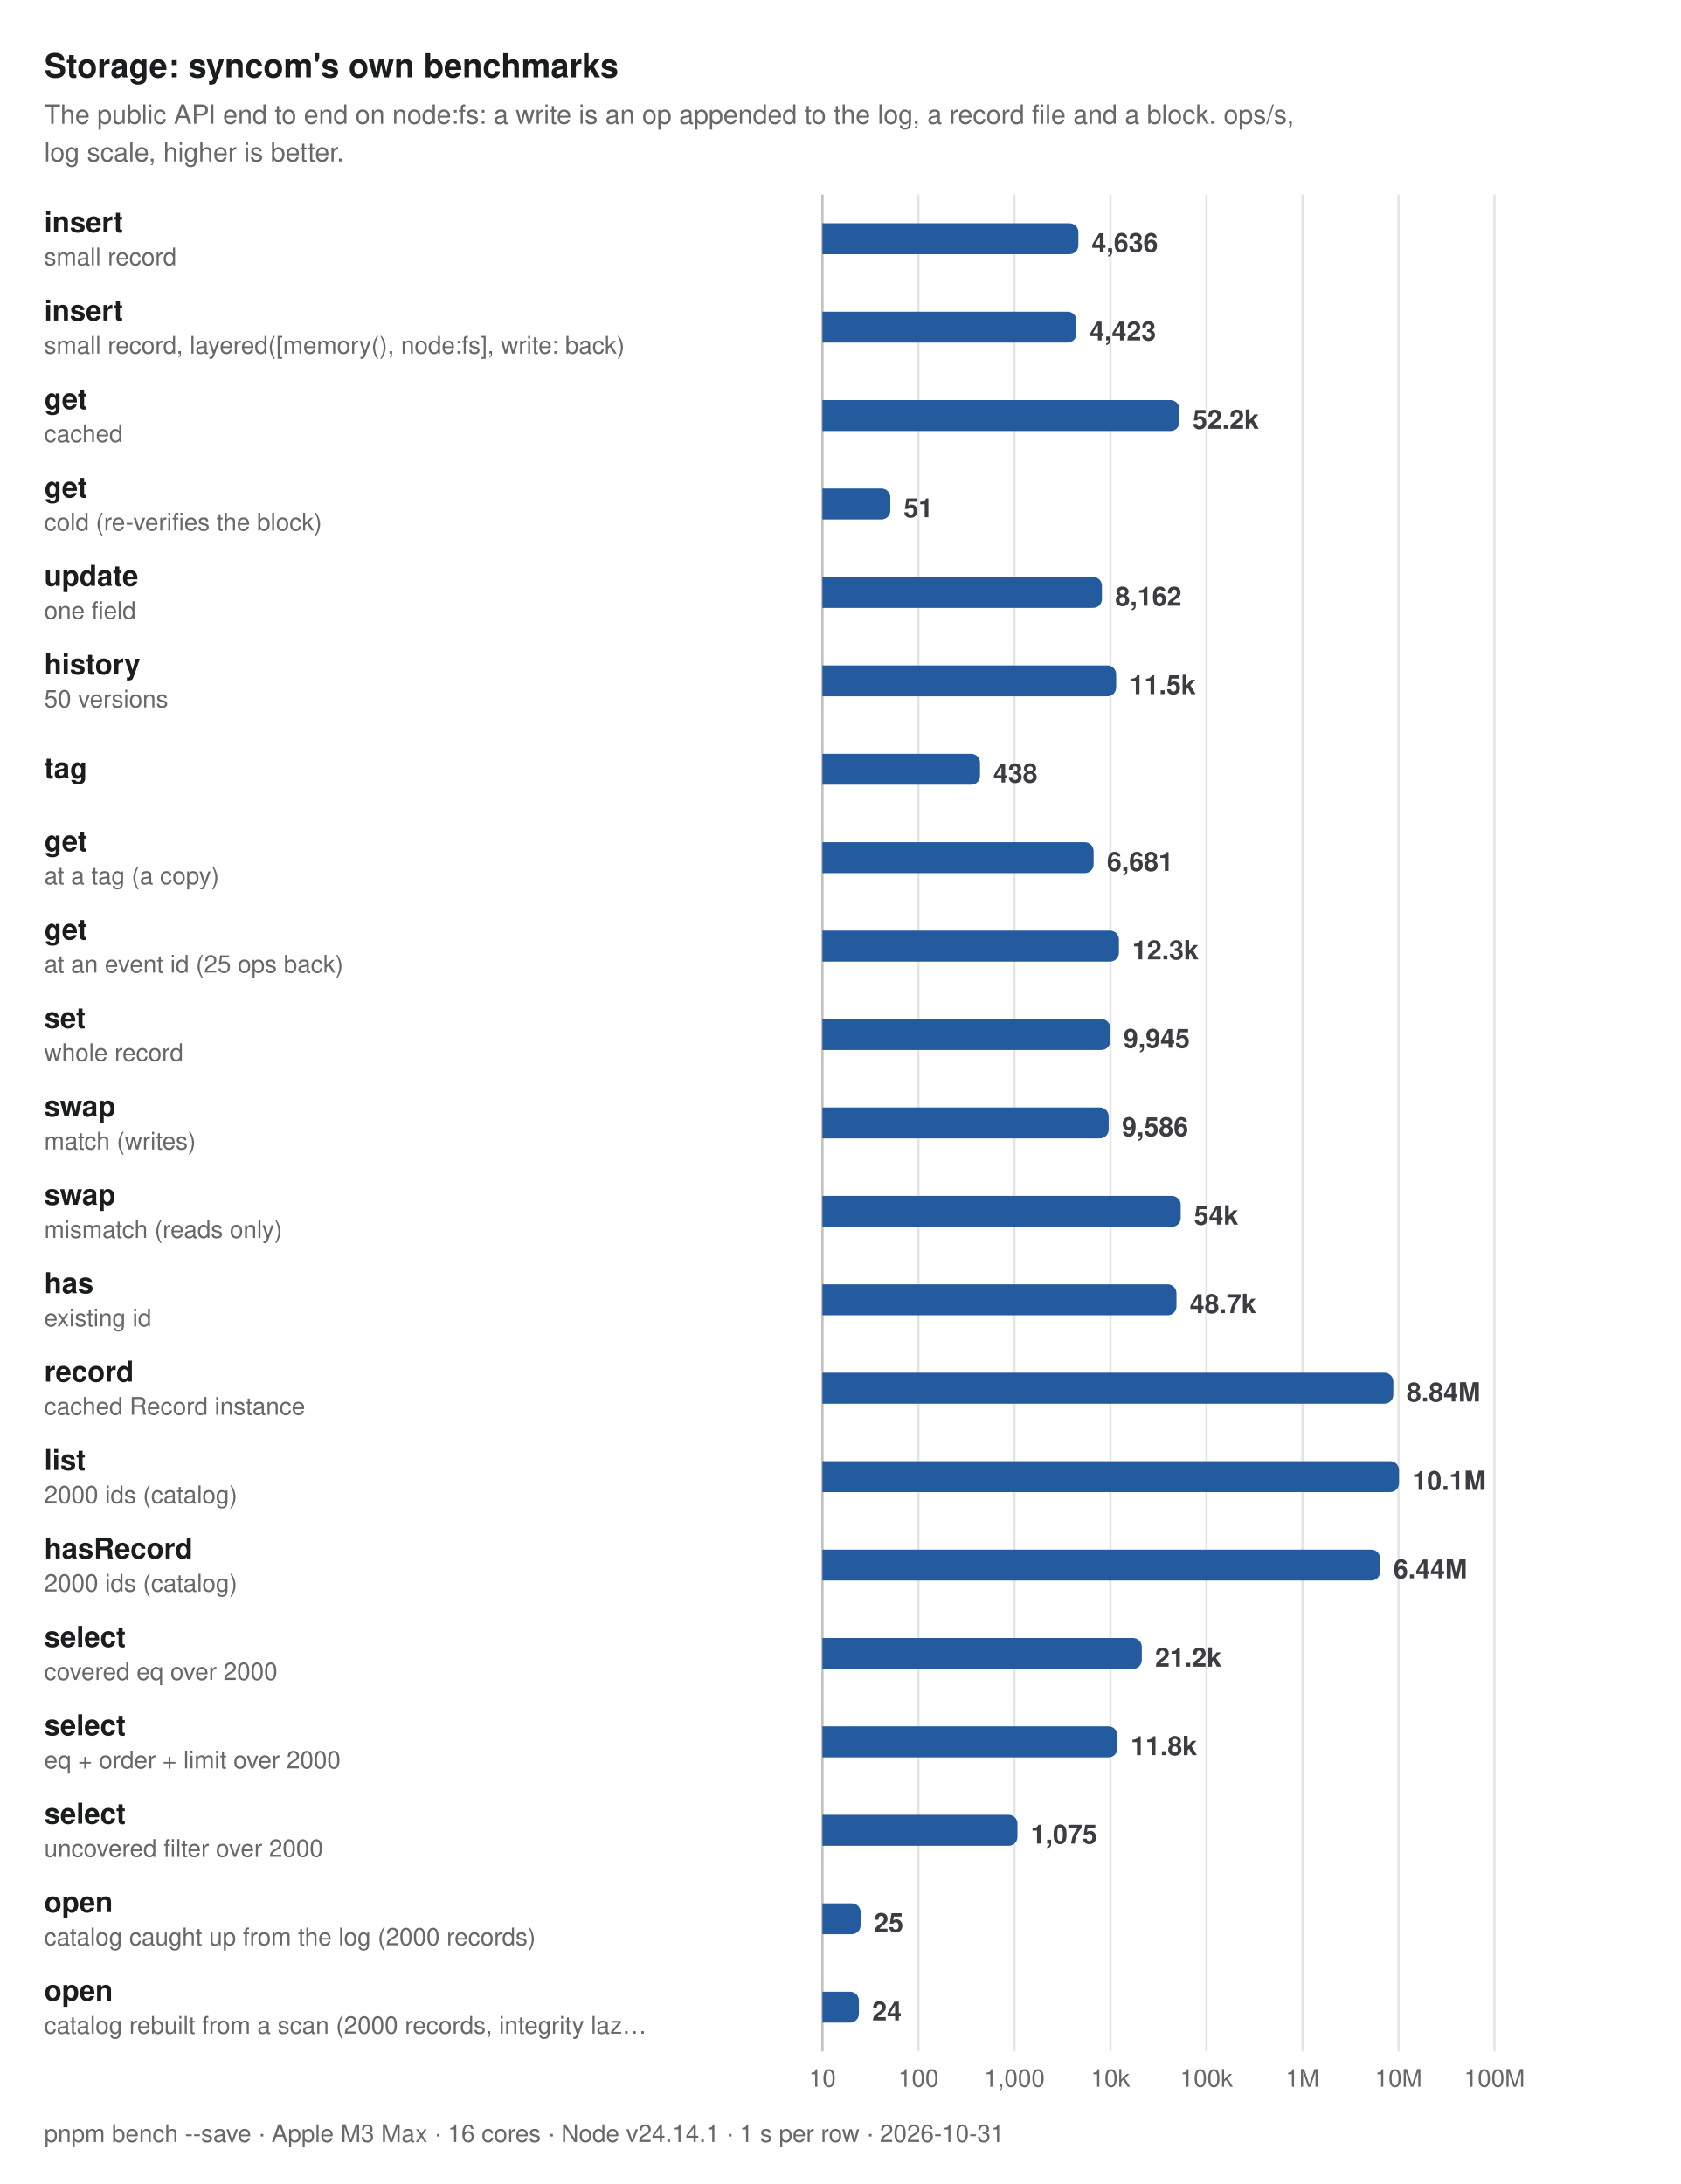
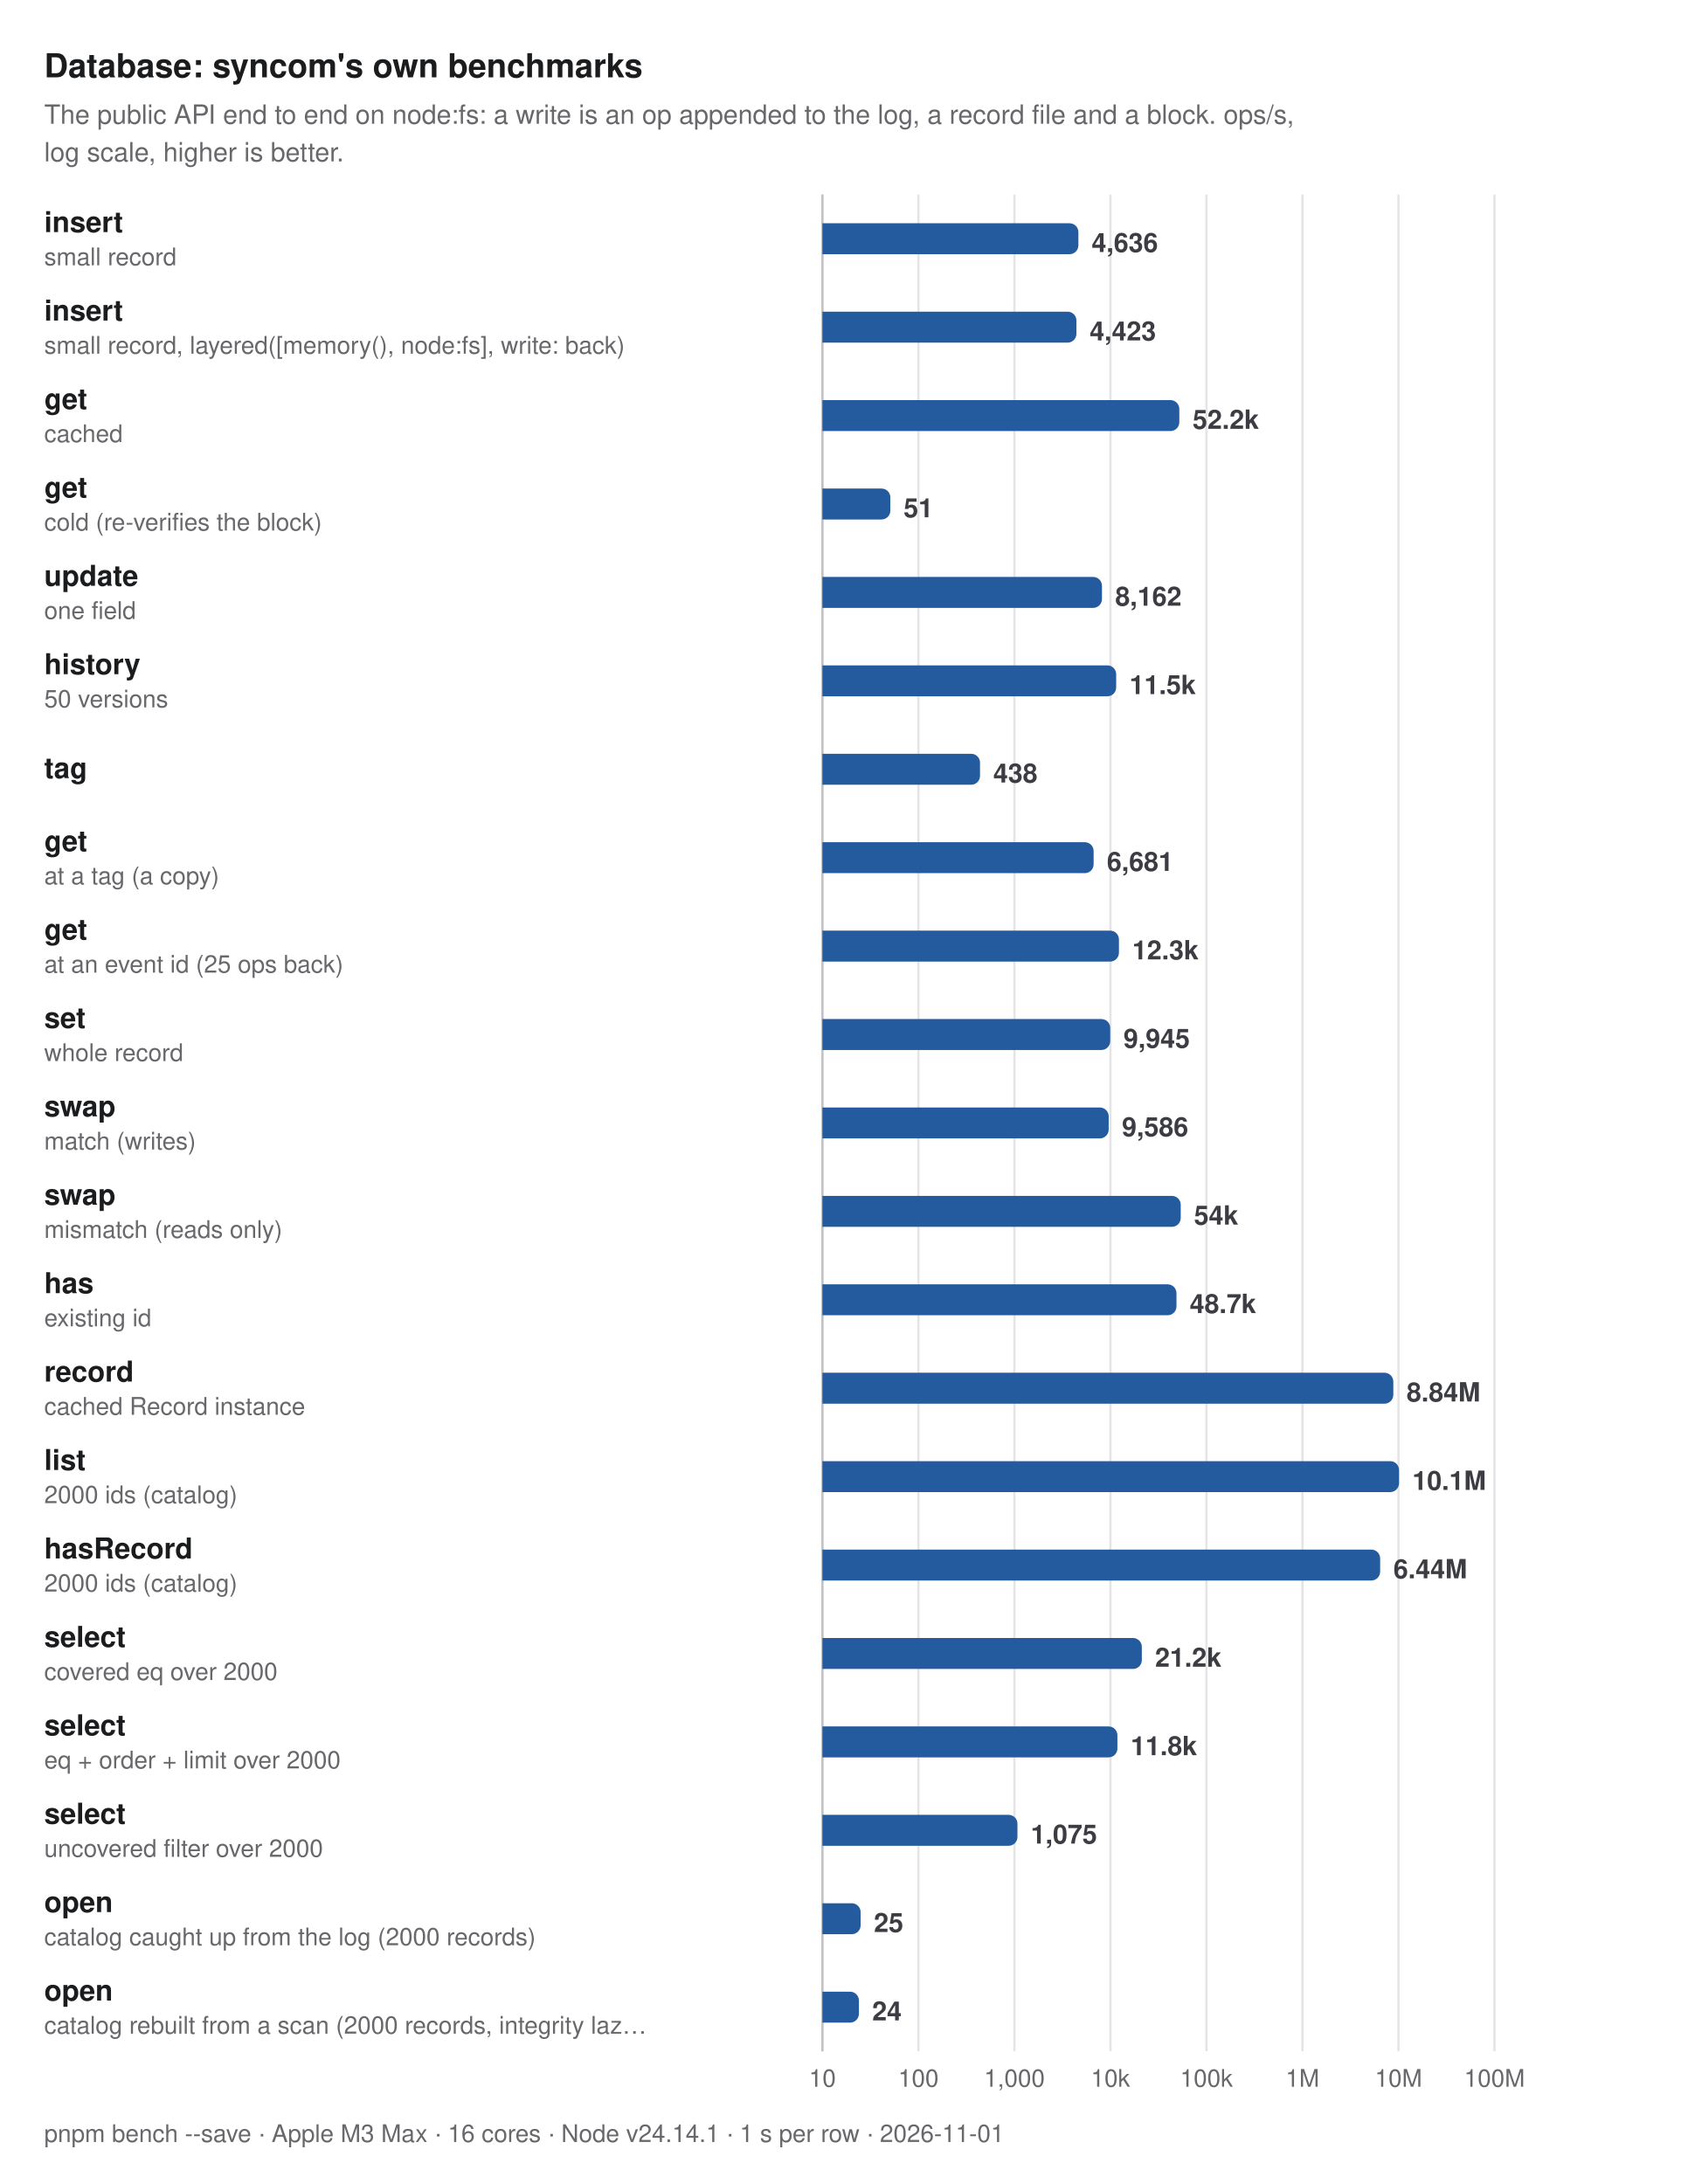
- <svg xmlns="http://www.w3.org/2000/svg" width="760" height="988" viewBox="0 0 760 988" role="img" aria-label="Storage: syncom's own benchmarks. The public API end to end on node:fs: a write is an op appended to the log, a record file and a block. ops/s, log scale, higher is better.">
+ <svg xmlns="http://www.w3.org/2000/svg" width="760" height="988" viewBox="0 0 760 988" role="img" aria-label="Database: syncom's own benchmarks. The public API end to end on node:fs: a write is an op appended to the log, a record file and a block. ops/s, log scale, higher is better.">
  <style>
  text { font-family: -apple-system, BlinkMacSystemFont, "Segoe UI", Helvetica, Arial, sans-serif; }
  .title { font-size: 15px; font-weight: 700; fill: #1b1c1e; }
  .subtitle, .caption { font-size: 12px; fill: #67676c; }
  .caption { font-size: 11px; }
  .group { font-size: 11px; font-weight: 600; letter-spacing: 0.06em; fill: #67676c; }
  .label { font-size: 13px; font-weight: 600; fill: #1b1c1e; }
  .label.primary, .label.secondary { font-weight: 700; }
  .sublabel { font-size: 11px; fill: #67676c; }
  .value { font-size: 12px; font-weight: 600; fill: #3c3c43; font-variant-numeric: tabular-nums; }
  .value.small { font-size: 10px; }
  .legend { font-size: 11px; fill: #3c3c43; }
  .tick { font-size: 11px; fill: #67676c; font-variant-numeric: tabular-nums; }
  .grid { stroke: #e4e4e7; stroke-width: 1; }
  .axis { stroke: #c2c2c4; stroke-width: 1; }
  .ref { stroke: #67676c; stroke-width: 1; stroke-dasharray: 3 3; }
  .bar { fill: #c4c6cc; }
  .bar.primary { fill: #245a9e; }
  .bar.secondary { fill: #5e9be6; }
  @media (prefers-color-scheme: dark) {
    .title, .label { fill: #dfdfd6; }
    .subtitle, .caption, .group, .sublabel, .tick { fill: #98989f; }
    .value, .legend { fill: #c2c2c4; }
    .grid { stroke: #2e2e32; }
    .axis { stroke: #48484c; }
    .ref { stroke: #98989f; }
    .bar { fill: #46474e; }
    .bar.primary { fill: #8dbcf2; }
    .bar.secondary { fill: #3d7bd0; }
  }
</style>
-   <text class="title" x="20" y="35">Storage: syncom's own benchmarks</text>
+   <text class="title" x="20" y="35">Database: syncom's own benchmarks</text>
  <text class="subtitle" x="20" y="56">The public API end to end on node:fs: a write is an op appended to the log, a record file and a block. ops/s,</text>
  <text class="subtitle" x="20" y="73">log scale, higher is better.</text>
  <line class="grid" x1="372" y1="88" x2="372" y2="928" />
  <text class="tick" x="372" y="944" text-anchor="middle">10</text>
  <line class="grid" x1="415.429" y1="88" x2="415.429" y2="928" />
  <text class="tick" x="415.429" y="944" text-anchor="middle">100</text>
  <line class="grid" x1="458.857" y1="88" x2="458.857" y2="928" />
  <text class="tick" x="458.857" y="944" text-anchor="middle">1,000</text>
  <line class="grid" x1="502.286" y1="88" x2="502.286" y2="928" />
  <text class="tick" x="502.286" y="944" text-anchor="middle">10k</text>
  <line class="grid" x1="545.714" y1="88" x2="545.714" y2="928" />
  <text class="tick" x="545.714" y="944" text-anchor="middle">100k</text>
  <line class="grid" x1="589.143" y1="88" x2="589.143" y2="928" />
  <text class="tick" x="589.143" y="944" text-anchor="middle">1M</text>
  <line class="grid" x1="632.571" y1="88" x2="632.571" y2="928" />
  <text class="tick" x="632.571" y="944" text-anchor="middle">10M</text>
  <line class="grid" x1="676" y1="88" x2="676" y2="928" />
  <text class="tick" x="676" y="944" text-anchor="middle">100M</text>
  <line class="axis" x1="372" y1="88" x2="372" y2="928" />
  <g>
    <text class="label primary" x="20" y="105">insert</text>
    <text class="sublabel" x="20" y="120">small record</text>
    <path class="bar primary" d="M372,101H483.787A4,4 0 0 1 487.787,105V111A4,4 0 0 1 483.787,115H372Z" />
    <text class="value" x="493.787" y="114">4,636</text>
  </g>
  <g>
    <text class="label primary" x="20" y="145">insert</text>
    <text class="sublabel" x="20" y="160">small record, layered([memory(), node:fs], write: back)</text>
    <path class="bar primary" d="M372,141H482.9A4,4 0 0 1 486.9,145V151A4,4 0 0 1 482.9,155H372Z" />
    <text class="value" x="492.9" y="154">4,423</text>
  </g>
  <g>
    <text class="label primary" x="20" y="185">get</text>
    <text class="sublabel" x="20" y="200">cached</text>
    <path class="bar primary" d="M372,181H529.441A4,4 0 0 1 533.441,185V191A4,4 0 0 1 529.441,195H372Z" />
    <text class="value" x="539.441" y="194">52.2k</text>
  </g>
  <g>
    <text class="label primary" x="20" y="225">get</text>
    <text class="sublabel" x="20" y="240">cold (re-verifies the block)</text>
    <path class="bar primary" d="M372,221H398.729A4,4 0 0 1 402.729,225V231A4,4 0 0 1 398.729,235H372Z" />
    <text class="value" x="408.729" y="234">51</text>
  </g>
  <g>
    <text class="label primary" x="20" y="265">update</text>
    <text class="sublabel" x="20" y="280">one field</text>
    <path class="bar primary" d="M372,261H494.455A4,4 0 0 1 498.455,265V271A4,4 0 0 1 494.455,275H372Z" />
    <text class="value" x="504.455" y="274">8,162</text>
  </g>
  <g>
    <text class="label primary" x="20" y="305">history</text>
    <text class="sublabel" x="20" y="320">50 versions</text>
    <path class="bar primary" d="M372,301H500.882A4,4 0 0 1 504.882,305V311A4,4 0 0 1 500.882,315H372Z" />
    <text class="value" x="510.882" y="314">11.5k</text>
  </g>
  <g>
    <text class="label primary" x="20" y="352">tag</text>
    <path class="bar primary" d="M372,341H439.287A4,4 0 0 1 443.287,345V351A4,4 0 0 1 439.287,355H372Z" />
    <text class="value" x="449.287" y="354">438</text>
  </g>
  <g>
    <text class="label primary" x="20" y="385">get</text>
    <text class="sublabel" x="20" y="400">at a tag (a copy)</text>
    <path class="bar primary" d="M372,381H490.679A4,4 0 0 1 494.679,385V391A4,4 0 0 1 490.679,395H372Z" />
    <text class="value" x="500.679" y="394">6,681</text>
  </g>
  <g>
    <text class="label primary" x="20" y="425">get</text>
    <text class="sublabel" x="20" y="440">at an event id (25 ops back)</text>
    <path class="bar primary" d="M372,421H502.132A4,4 0 0 1 506.132,425V431A4,4 0 0 1 502.132,435H372Z" />
    <text class="value" x="512.132" y="434">12.3k</text>
  </g>
  <g>
    <text class="label primary" x="20" y="465">set</text>
    <text class="sublabel" x="20" y="480">whole record</text>
    <path class="bar primary" d="M372,461H498.182A4,4 0 0 1 502.182,465V471A4,4 0 0 1 498.182,475H372Z" />
    <text class="value" x="508.182" y="474">9,945</text>
  </g>
  <g>
    <text class="label primary" x="20" y="505">swap</text>
    <text class="sublabel" x="20" y="520">match (writes)</text>
    <path class="bar primary" d="M372,501H497.488A4,4 0 0 1 501.488,505V511A4,4 0 0 1 497.488,515H372Z" />
    <text class="value" x="507.488" y="514">9,586</text>
  </g>
  <g>
    <text class="label primary" x="20" y="545">swap</text>
    <text class="sublabel" x="20" y="560">mismatch (reads only)</text>
    <path class="bar primary" d="M372,541H530.077A4,4 0 0 1 534.077,545V551A4,4 0 0 1 530.077,555H372Z" />
    <text class="value" x="540.077" y="554">54k</text>
  </g>
  <g>
    <text class="label primary" x="20" y="585">has</text>
    <text class="sublabel" x="20" y="600">existing id</text>
    <path class="bar primary" d="M372,581H528.154A4,4 0 0 1 532.154,585V591A4,4 0 0 1 528.154,595H372Z" />
    <text class="value" x="538.154" y="594">48.7k</text>
  </g>
  <g>
    <text class="label primary" x="20" y="625">record</text>
    <text class="sublabel" x="20" y="640">cached Record instance</text>
    <path class="bar primary" d="M372,621H626.241A4,4 0 0 1 630.241,625V631A4,4 0 0 1 626.241,635H372Z" />
    <text class="value" x="636.241" y="634">8.84M</text>
  </g>
  <g>
    <text class="label primary" x="20" y="665">list</text>
    <text class="sublabel" x="20" y="680">2000 ids (catalog)</text>
    <path class="bar primary" d="M372,661H628.817A4,4 0 0 1 632.817,665V671A4,4 0 0 1 628.817,675H372Z" />
    <text class="value" x="638.817" y="674">10.1M</text>
  </g>
  <g>
    <text class="label primary" x="20" y="705">hasRecord</text>
    <text class="sublabel" x="20" y="720">2000 ids (catalog)</text>
    <path class="bar primary" d="M372,701H620.281A4,4 0 0 1 624.281,705V711A4,4 0 0 1 620.281,715H372Z" />
    <text class="value" x="630.281" y="714">6.44M</text>
  </g>
  <g>
    <text class="label primary" x="20" y="745">select</text>
    <text class="sublabel" x="20" y="760">covered eq over 2000</text>
    <path class="bar primary" d="M372,741H512.478A4,4 0 0 1 516.478,745V751A4,4 0 0 1 512.478,755H372Z" />
    <text class="value" x="522.478" y="754">21.2k</text>
  </g>
  <g>
    <text class="label primary" x="20" y="785">select</text>
    <text class="sublabel" x="20" y="800">eq + order + limit over 2000</text>
    <path class="bar primary" d="M372,781H501.438A4,4 0 0 1 505.438,785V791A4,4 0 0 1 501.438,795H372Z" />
    <text class="value" x="511.438" y="794">11.8k</text>
  </g>
  <g>
    <text class="label primary" x="20" y="825">select</text>
    <text class="sublabel" x="20" y="840">uncovered filter over 2000</text>
    <path class="bar primary" d="M372,821H456.221A4,4 0 0 1 460.221,825V831A4,4 0 0 1 456.221,835H372Z" />
    <text class="value" x="466.221" y="834">1,075</text>
  </g>
  <g>
    <text class="label primary" x="20" y="865">open</text>
    <text class="sublabel" x="20" y="880">catalog caught up from the log (2000 records)</text>
    <path class="bar primary" d="M372,861H385.282A4,4 0 0 1 389.282,865V871A4,4 0 0 1 385.282,875H372Z" />
    <text class="value" x="395.282" y="874">25</text>
  </g>
  <g>
    <text class="label primary" x="20" y="905">open</text>
    <text class="sublabel" x="20" y="920">catalog rebuilt from a scan (2000 records, integrity laz…</text>
    <path class="bar primary" d="M372,901H384.512A4,4 0 0 1 388.512,905V911A4,4 0 0 1 384.512,915H372Z" />
    <text class="value" x="394.512" y="914">24</text>
  </g>
-   <text class="caption" x="20" y="969">pnpm bench --save · Apple M3 Max · 16 cores · Node v24.14.1 · 1 s per row · 2026-10-31</text>
+   <text class="caption" x="20" y="969">pnpm bench --save · Apple M3 Max · 16 cores · Node v24.14.1 · 1 s per row · 2026-11-01</text>
</svg>
